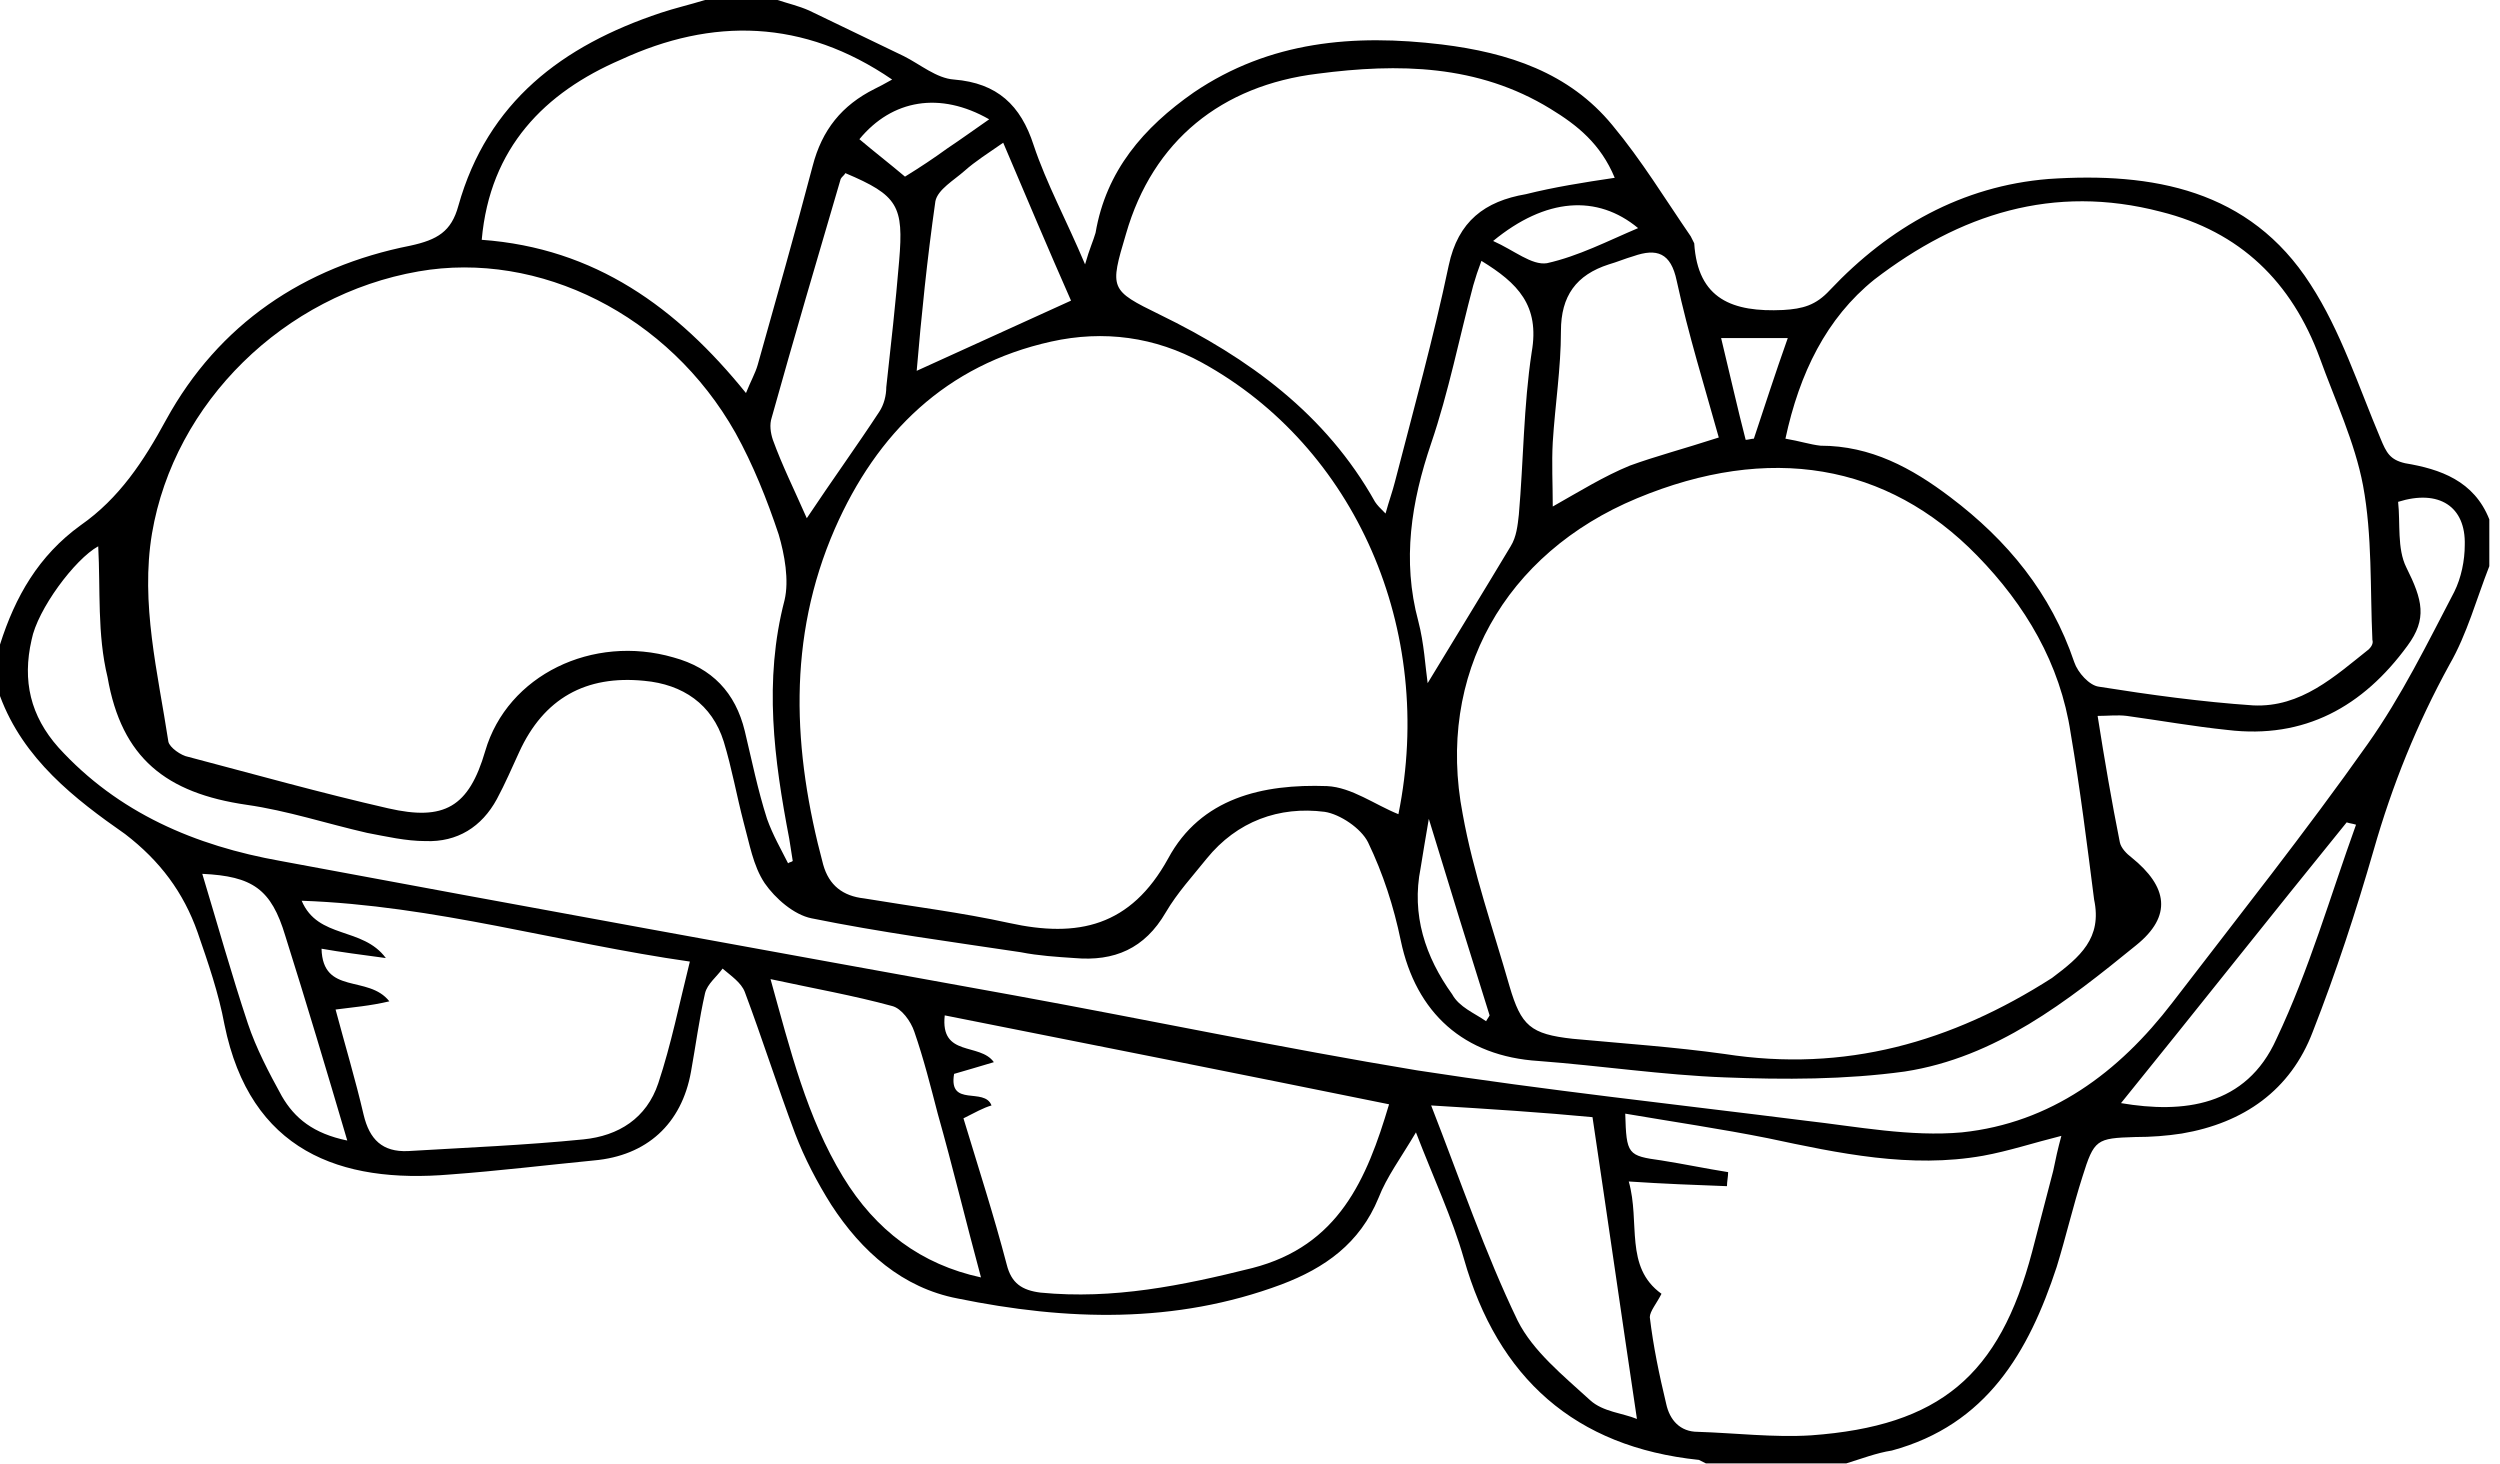
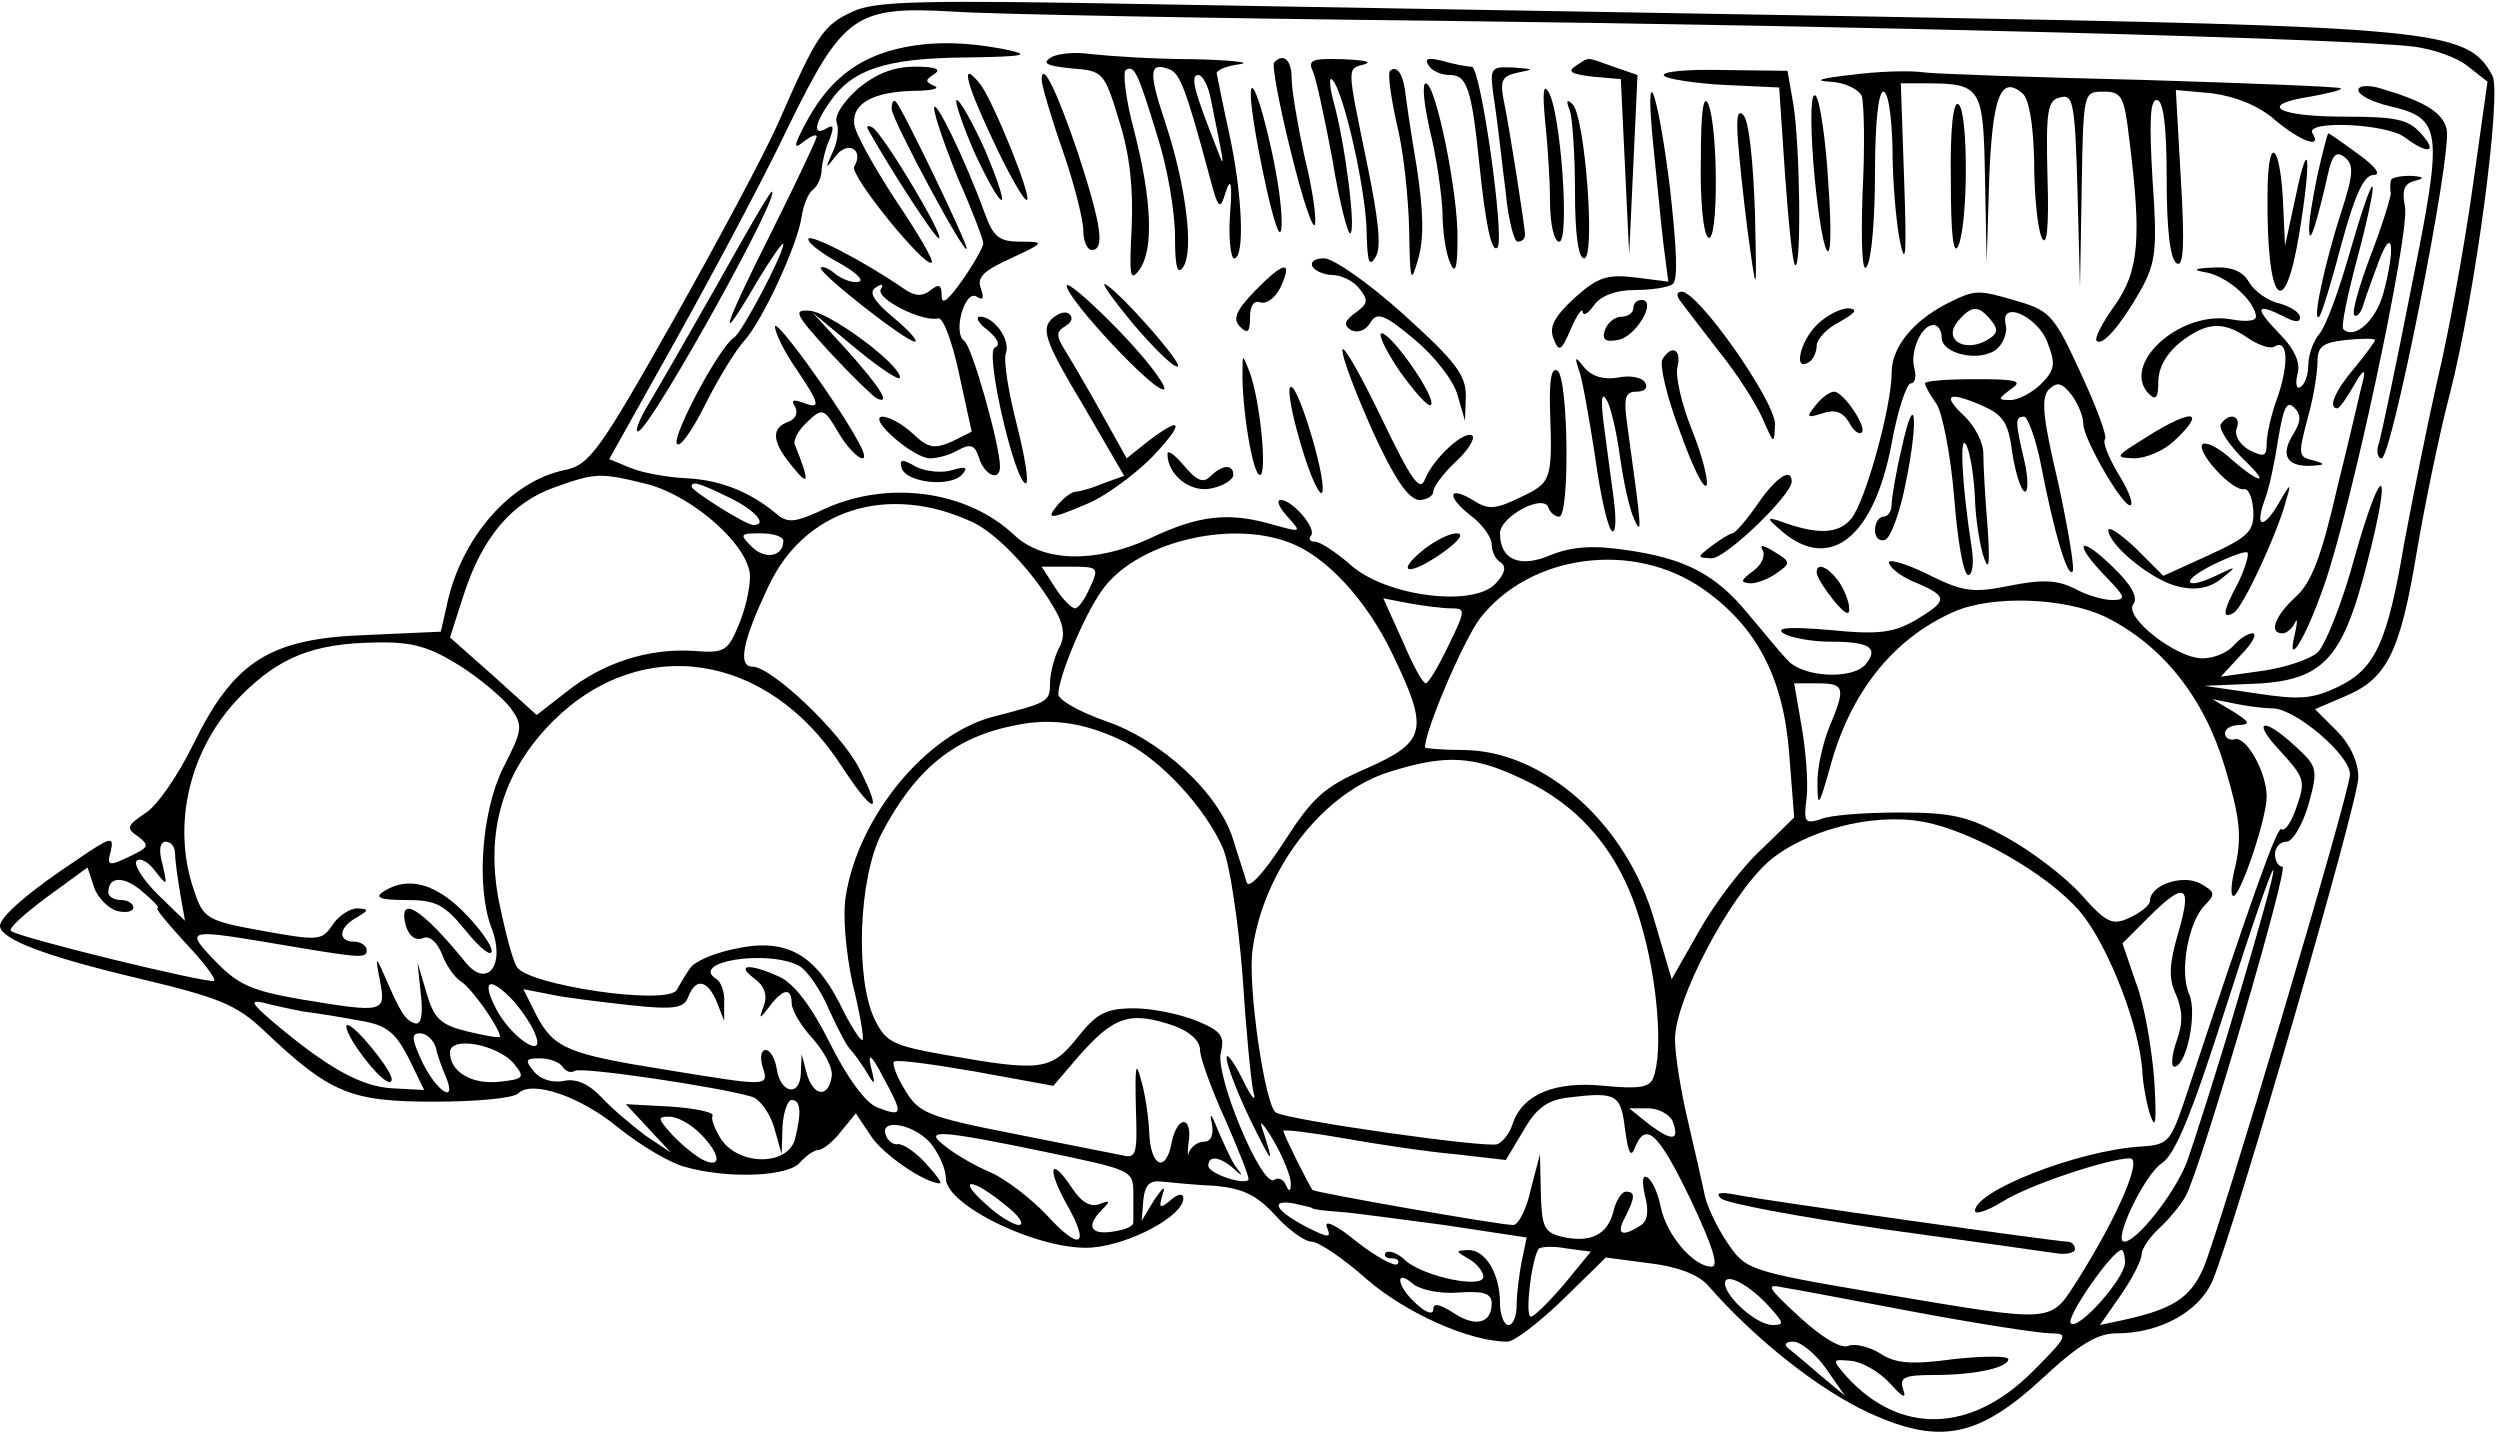
- <svg xmlns="http://www.w3.org/2000/svg" width="205" height="120" viewBox="0 0 205 120" fill="none">
-   <path d="M151.391 120C147.556 120 143.721 120 139.886 120C139.694 119.904 139.502 119.808 139.31 119.712C129.147 118.657 122.819 112.998 120.039 103.213C119.08 99.856 117.546 96.595 116.108 92.854C114.862 94.964 113.711 96.499 113.04 98.225C111.506 101.966 108.629 103.981 105.082 105.324C96.357 108.585 87.441 108.297 78.524 106.475C74.018 105.612 70.662 102.638 68.169 98.801C67.019 96.978 65.964 94.964 65.197 92.95C63.759 89.113 62.512 85.18 61.074 81.343C60.786 80.576 59.924 80 59.252 79.424C58.773 80.096 58.006 80.671 57.814 81.439C57.335 83.549 57.047 85.755 56.664 87.866C55.897 92.182 53.02 94.772 48.706 95.156C44.775 95.54 40.844 96.019 36.913 96.307C27.9 97.074 20.518 94.388 18.409 84.029C17.929 81.439 17.066 78.945 16.203 76.451C15.053 73.189 13.135 70.6 10.259 68.393C6.136 65.516 1.918 62.254 0 57.074C0 55.636 0 54.197 0 52.854C1.246 48.921 3.164 45.564 6.616 43.069C9.78 40.863 11.793 37.794 13.615 34.437C17.929 26.571 24.928 21.87 33.653 20.144C35.858 19.664 37.009 18.993 37.584 16.883C39.981 8.345 46.117 3.741 54.171 1.055C55.322 0.671 56.568 0.384 57.814 0C59.828 0 61.745 0 63.759 0C64.622 0.288 65.484 0.48 66.347 0.863C68.936 2.11 71.525 3.357 74.114 4.604C75.456 5.276 76.798 6.427 78.236 6.523C81.784 6.811 83.701 8.633 84.756 11.895C85.811 15.06 87.441 18.034 88.975 21.679C89.358 20.336 89.646 19.76 89.837 19.089C90.7 14.005 93.768 10.456 97.891 7.578C104.123 3.357 111.026 2.782 118.217 3.645C123.682 4.317 128.668 5.947 132.215 10.264C134.612 13.142 136.53 16.307 138.639 19.377C138.735 19.568 138.831 19.76 138.927 19.952C139.214 24.556 142.091 25.611 146.214 25.42C147.843 25.324 148.898 25.036 150.049 23.789C154.938 18.609 160.883 15.252 167.978 14.676C176.511 14.101 184.469 15.54 189.454 23.309C191.947 27.146 193.385 31.655 195.207 35.971C195.686 37.122 195.974 37.698 197.221 37.986C200.097 38.465 202.877 39.425 204.124 42.59C204.124 43.837 204.124 45.18 204.124 46.427C203.069 49.113 202.302 51.99 200.864 54.484C198.179 59.377 196.166 64.365 194.632 69.736C193.194 74.724 191.564 79.712 189.646 84.604C187.825 89.4 183.989 92.086 178.908 92.95C177.661 93.141 176.415 93.237 175.073 93.237C171.909 93.333 171.717 93.429 170.758 96.499C169.991 98.897 169.416 101.391 168.649 103.885C166.348 110.887 162.896 116.835 155.13 118.945C153.884 119.137 152.637 119.616 151.391 120ZM171.717 73.765C171.142 69.257 170.567 64.652 169.799 60.144C168.937 54.389 166.06 49.592 162.129 45.563C154.747 37.986 145.063 36.355 134.229 40.863C123.395 45.372 117.738 55.348 119.943 66.763C120.806 71.559 122.436 76.163 123.778 80.863C124.737 84.125 125.504 84.796 128.956 85.18C133.078 85.564 137.297 85.851 141.42 86.427C151.295 87.962 160.02 85.468 168.265 80.192C170.567 78.465 172.388 76.93 171.717 73.765ZM114.67 66.763C117.738 51.607 111.122 36.643 98.562 29.736C94.727 27.626 90.509 27.05 86.194 28.01C77.565 29.928 71.908 35.492 68.457 43.357C64.526 52.374 65.005 61.583 67.498 70.887C67.977 72.614 69.128 73.477 70.854 73.669C74.88 74.341 78.811 74.82 82.743 75.683C88.399 76.93 92.714 75.971 95.782 70.408C98.466 65.42 103.548 64.269 108.821 64.46C110.835 64.556 112.752 65.995 114.67 66.763ZM64.622 70.791C64.718 70.695 64.909 70.695 65.005 70.6C64.909 70.024 64.813 69.353 64.718 68.777C63.471 62.254 62.608 55.827 64.334 49.209C64.718 47.578 64.334 45.468 63.855 43.837C62.896 40.959 61.745 38.081 60.307 35.492C54.842 25.803 44.2 20.528 34.324 22.254C23.298 24.173 14.286 32.998 12.464 43.741C11.505 49.496 12.944 55.156 13.806 60.815C13.902 61.295 14.861 61.966 15.436 62.062C20.901 63.501 26.366 65.036 31.831 66.283C36.434 67.338 38.447 66.187 39.789 61.583C41.611 55.348 48.61 51.99 55.226 53.909C58.389 54.772 60.307 56.787 61.074 59.952C61.649 62.35 62.129 64.748 62.896 67.146C63.375 68.489 64.046 69.64 64.622 70.791ZM8.054 44.796C6.136 45.851 3.068 49.976 2.589 52.47C1.822 55.827 2.493 58.705 4.794 61.295C9.684 66.667 16.012 69.353 23.011 70.6C43.049 74.341 63.088 77.986 83.222 81.631C94.248 83.645 105.178 85.947 116.204 87.77C126.75 89.4 137.393 90.552 148.035 91.894C152.254 92.374 156.664 93.237 160.883 92.854C168.17 92.086 173.73 87.962 178.141 82.206C183.51 75.204 189.071 68.201 194.152 61.007C196.933 57.074 199.042 52.758 201.247 48.537C201.823 47.386 202.11 45.947 202.11 44.7C202.206 41.535 200.001 40.096 196.645 41.151C196.837 42.878 196.549 44.988 197.316 46.523C198.659 49.209 199.042 50.743 197.412 52.95C193.769 57.938 188.975 60.623 182.647 59.856C179.867 59.568 177.182 59.089 174.402 58.705C173.635 58.609 172.868 58.705 172.005 58.705C172.58 62.35 173.155 65.707 173.826 69.065C173.922 69.544 174.402 70.024 174.785 70.312C177.757 72.71 178.141 75.108 175.169 77.506C169.512 82.11 163.663 86.715 156.185 87.866C151.295 88.537 146.309 88.537 141.42 88.345C136.338 88.153 131.257 87.386 126.175 87.002C120.039 86.619 116.108 83.07 114.862 77.122C114.286 74.341 113.423 71.655 112.177 69.065C111.602 67.914 109.876 66.763 108.629 66.571C104.89 66.091 101.439 67.338 98.946 70.408C97.795 71.847 96.549 73.189 95.59 74.82C93.864 77.794 91.371 78.849 88.112 78.561C86.674 78.465 85.139 78.369 83.701 78.082C77.949 77.218 72.196 76.451 66.539 75.3C65.101 75.012 63.567 73.669 62.704 72.422C61.745 70.983 61.458 69.161 60.978 67.434C60.403 65.228 60.02 63.022 59.348 60.815C58.389 57.746 55.993 56.115 52.829 55.827C48.035 55.348 44.583 57.266 42.57 61.679C41.995 62.926 41.419 64.269 40.748 65.516C39.502 67.818 37.488 69.065 34.9 68.969C33.27 68.969 31.64 68.585 30.106 68.297C26.75 67.53 23.586 66.475 20.23 65.995C13.615 65.036 9.971 62.158 8.821 55.54C7.958 51.99 8.245 48.345 8.054 44.796ZM146.405 35.971C147.556 36.163 148.419 36.451 149.282 36.547C153.404 36.547 156.76 38.369 159.924 40.767C164.622 44.316 168.17 48.633 170.087 54.293C170.375 55.156 171.334 56.211 172.101 56.307C176.319 56.978 180.538 57.554 184.756 57.842C188.687 58.034 191.468 55.444 194.248 53.237C194.44 53.046 194.632 52.758 194.536 52.47C194.344 48.249 194.536 43.933 193.769 39.808C193.098 36.259 191.468 32.806 190.221 29.352C187.92 23.117 183.702 18.993 177.182 17.362C168.361 15.06 160.691 17.554 153.692 22.926C149.761 26.091 147.556 30.599 146.405 35.971ZM132.407 14.58C131.257 11.799 129.339 10.264 127.134 8.921C121.189 5.276 114.67 5.18 108.054 6.043C100.192 7.002 94.535 11.511 92.33 19.185C90.988 23.693 90.988 23.789 95.111 25.803C102.397 29.352 108.725 33.957 112.752 41.151C112.944 41.439 113.136 41.631 113.615 42.11C113.903 41.055 114.19 40.288 114.382 39.52C115.916 33.573 117.546 27.722 118.793 21.775C119.56 18.13 121.765 16.499 125.12 15.923C127.422 15.348 129.818 14.964 132.407 14.58ZM136.242 106.091C135.859 106.859 135.284 107.53 135.284 108.01C135.571 110.408 136.051 112.71 136.626 115.108C136.913 116.451 137.776 117.41 139.214 117.41C142.283 117.506 145.447 117.89 148.515 117.698C159.061 116.93 163.951 112.806 166.636 102.638C167.211 100.432 167.786 98.225 168.361 96.019C168.553 95.06 168.745 94.197 169.032 93.141C166.731 93.717 164.718 94.388 162.609 94.772C156.664 95.827 150.816 94.58 144.967 93.333C141.132 92.566 137.201 91.99 133.27 91.319C133.366 94.676 133.462 94.772 136.242 95.156C138.064 95.444 139.886 95.827 141.707 96.115C141.707 96.499 141.611 96.882 141.611 97.266C139.023 97.17 136.434 97.074 133.558 96.882C134.516 100.24 133.174 103.885 136.242 106.091ZM79.003 91.703C80.25 95.827 81.496 99.664 82.551 103.693C82.934 105.228 83.797 105.803 85.331 105.995C91.276 106.571 96.932 105.42 102.685 103.981C109.78 102.158 112.081 96.691 113.903 90.552C101.63 88.058 89.55 85.659 77.469 83.261C77.086 86.715 80.346 85.468 81.496 87.098C80.25 87.482 79.195 87.77 78.236 88.058C77.757 90.839 80.729 89.113 81.304 90.647C80.633 90.839 79.962 91.223 79.003 91.703ZM39.502 19.664C48.802 20.336 55.513 25.228 61.17 32.23C61.553 31.271 61.937 30.599 62.129 29.928C63.663 24.46 65.197 19.089 66.635 13.621C67.402 10.648 69.032 8.633 71.717 7.29C72.1 7.098 72.484 6.906 73.155 6.523C65.868 1.535 58.389 1.439 50.911 4.892C44.679 7.578 40.173 12.086 39.502 19.664ZM27.517 82.782C28.284 85.659 29.147 88.537 29.818 91.415C30.297 93.429 31.352 94.484 33.461 94.388C38.255 94.101 43.049 93.909 47.843 93.429C50.719 93.141 53.02 91.703 53.979 88.825C55.034 85.659 55.705 82.302 56.568 78.849C45.83 77.314 35.666 74.245 24.736 73.861C26.079 77.026 29.722 75.971 31.64 78.561C29.53 78.273 27.996 78.082 26.366 77.794C26.462 81.631 30.201 79.904 31.927 82.11C30.297 82.494 28.955 82.59 27.517 82.782ZM117.354 90.647C119.751 96.787 121.765 102.734 124.449 108.297C125.696 110.791 128.189 112.806 130.394 114.82C131.448 115.779 133.078 115.875 134.229 116.355C132.982 108.01 131.832 99.952 130.585 91.607C126.559 91.223 122.148 90.935 117.354 90.647ZM80.441 104.748C79.195 100.144 78.14 95.731 76.894 91.319C76.319 89.113 75.743 86.811 74.976 84.604C74.689 83.741 73.922 82.686 73.155 82.494C69.991 81.631 66.731 81.055 63.183 80.288C64.813 86.139 66.156 91.607 69.128 96.499C71.812 100.911 75.552 103.693 80.441 104.748ZM121.477 21.391C121.189 22.158 120.998 22.734 120.806 23.405C119.655 27.722 118.793 32.134 117.354 36.355C115.724 41.151 114.957 45.947 116.3 50.935C116.779 52.758 116.875 54.676 117.067 56.019C119.272 52.374 121.573 48.633 123.874 44.796C124.353 44.029 124.449 43.069 124.545 42.206C124.929 37.794 124.929 33.285 125.6 28.873C126.271 25.036 124.449 23.213 121.477 21.391ZM140.94 35.875C139.79 31.751 138.447 27.434 137.489 23.022C137.009 20.719 135.859 20.336 133.941 21.007C133.27 21.199 132.599 21.487 131.928 21.679C129.243 22.542 127.997 24.269 127.997 27.146C127.997 30.216 127.517 33.19 127.326 36.259C127.23 37.986 127.326 39.712 127.326 41.535C129.531 40.288 131.544 39.041 133.654 38.178C135.763 37.41 137.968 36.834 140.94 35.875ZM66.156 42.494C68.265 39.328 70.278 36.547 72.1 33.765C72.484 33.189 72.675 32.422 72.675 31.751C73.059 28.297 73.442 24.844 73.73 21.391C74.114 16.883 73.634 16.019 69.32 14.197C69.224 14.389 69.032 14.484 68.936 14.676C67.019 21.199 65.101 27.722 63.279 34.245C63.088 34.82 63.183 35.492 63.375 36.067C64.142 38.178 65.101 40.096 66.156 42.494ZM82.263 11.703C81.017 12.566 79.962 13.237 79.099 14.005C78.236 14.772 76.894 15.54 76.702 16.499C76.031 21.199 75.552 25.899 75.168 30.408C79.387 28.489 83.605 26.571 87.824 24.652C86.002 20.528 84.181 16.211 82.263 11.703ZM193.194 67.626C192.906 67.53 192.714 67.53 192.427 67.434C186.195 75.108 180.058 82.878 173.922 90.456C179.004 91.319 184.181 90.743 186.674 85.18C189.359 79.52 191.084 73.477 193.194 67.626ZM16.587 71.655C17.833 75.779 18.984 79.904 20.326 83.933C20.997 85.947 22.052 87.962 23.107 89.88C24.161 91.703 25.695 92.95 28.476 93.525C26.75 87.674 25.12 82.206 23.394 76.739C22.244 72.902 20.71 71.847 16.587 71.655ZM121.861 83.741C121.956 83.549 122.052 83.453 122.148 83.261C120.518 78.082 118.888 72.806 117.163 67.146C116.875 68.777 116.683 70.024 116.491 71.175C115.724 75.012 116.875 78.465 119.08 81.535C119.655 82.59 120.902 83.07 121.861 83.741ZM74.209 14.484C75.456 13.717 76.606 12.95 77.661 12.182C78.811 11.415 79.866 10.648 81.113 9.784C77.086 7.482 73.155 8.153 70.47 11.415C71.717 12.47 72.963 13.429 74.209 14.484ZM122.436 19.76C124.162 20.528 125.6 21.775 126.846 21.583C129.435 21.007 131.832 19.76 134.325 18.705C130.969 15.923 126.75 16.211 122.436 19.76ZM141.132 27.722C141.899 30.887 142.474 33.477 143.145 36.067C143.337 36.067 143.625 35.971 143.817 35.971C144.68 33.381 145.542 30.695 146.597 27.722C144.775 27.722 143.145 27.722 141.132 27.722Z" fill="black" />
+ <svg xmlns="http://www.w3.org/2000/svg" version="1.0" width="300pt" height="172pt" viewBox="0 0 300 172" preserveAspectRatio="xMidYMid meet">
+   <g transform="translate(0,172) scale(0.1,-0.1)" fill="#000000" stroke="none">
+     <path d="M1023 1706 c-35 -16 -43 -28 -88 -131 -17 -39 -75 -147 -128 -241 -88 -156 -100 -172 -129 -178 -65 -13 -125 -81 -142 -163 l-7 -31 -89 -4 c-116 -4 -159 -31 -208 -131 -18 -37 -44 -75 -58 -83 -22 -15 -23 -18 -8 -28 14 -11 12 -13 -11 -24 -25 -12 -27 -11 -22 7 4 18 0 17 -41 -11 -56 -37 -92 -68 -92 -79 0 -16 56 -37 166 -63 96 -23 117 -31 150 -62 80 -76 104 -86 205 -86 50 0 95 4 101 10 16 16 74 -3 121 -42 25 -20 60 -41 78 -46 52 -15 125 -12 139 5 7 8 17 15 22 15 5 0 18 10 27 22 l18 22 18 -27 c14 -22 65 -57 83 -57 3 0 -5 11 -18 25 -12 13 -27 23 -33 22 -5 -1 -12 4 -14 11 -8 20 32 14 53 -9 10 -12 19 -31 19 -43 0 -33 115 -88 176 -83 46 4 109 38 109 59 0 6 -6 6 -15 -2 -13 -11 -15 -10 -10 6 4 12 1 10 -10 -6 l-15 -25 2 25 c2 19 8 24 23 22 11 -1 39 -4 63 -5 33 -3 50 -11 72 -35 16 -18 36 -32 44 -32 8 0 38 -20 66 -45 46 -40 123 -75 169 -75 8 0 38 23 67 51 l51 50 53 -7 c34 -4 59 -14 70 -27 57 -65 133 -125 194 -153 84 -38 130 -29 207 42 44 41 66 54 89 54 52 0 99 26 115 63 28 67 175 575 175 604 0 19 -10 40 -26 56 l-26 26 35 15 c51 21 67 52 87 173 10 59 28 146 40 191 31 122 62 359 51 381 -30 56 -64 59 -736 71 -302 5 -696 12 -875 15 -273 5 -330 4 -357 -9z m707 -11 c503 -6 1087 -21 1167 -31 23 -3 52 -13 65 -24 l23 -18 -18 -128 c-10 -71 -29 -176 -43 -234 -13 -58 -30 -144 -39 -192 -20 -119 -35 -151 -79 -172 -31 -15 -47 -16 -99 -8 l-62 9 47 2 c95 2 118 25 149 147 30 117 18 123 -15 7 -15 -56 -36 -108 -45 -116 -9 -8 -38 -18 -66 -22 l-50 -7 24 26 c14 14 20 26 14 26 -6 0 -16 -7 -23 -15 -7 -8 -23 -15 -37 -15 -32 0 -95 50 -83 65 6 8 -2 23 -25 45 -41 40 -48 29 -8 -12 24 -25 25 -28 7 -28 -10 0 -31 6 -45 14 -21 10 -38 11 -78 3 -45 -9 -56 -7 -100 15 -27 13 -47 18 -44 12 2 -7 18 -18 34 -24 37 -16 36 -21 -2 -44 -26 -15 -44 -18 -103 -12 -48 4 -66 3 -56 -4 8 -5 33 -10 56 -10 47 0 59 -7 43 -27 -16 -19 -76 -16 -94 5 -9 9 -29 34 -47 55 -39 48 -76 67 -147 77 -40 6 -65 4 -90 -6 -37 -16 -61 -6 -61 26 0 20 52 48 58 31 2 -6 8 -11 13 -11 13 0 11 167 -2 175 -7 5 -10 -10 -9 -46 3 -86 2 -88 -36 -106 -29 -14 -38 -15 -55 -4 -31 19 -34 6 -5 -17 15 -11 26 -27 26 -35 0 -9 5 -19 11 -22 7 -5 5 -13 -6 -25 -26 -29 -130 -16 -173 21 -18 16 -38 29 -44 29 -6 0 -8 3 -5 7 8 8 -22 43 -36 43 -6 0 -2 -9 8 -20 17 -19 17 -19 -16 -10 -54 16 -90 12 -149 -16 -65 -30 -128 -29 -163 4 -56 53 -150 66 -226 32 -38 -18 -46 -18 -60 -6 -30 25 -66 40 -106 42 -22 1 -52 6 -67 12 l-27 11 80 143 c44 79 105 193 134 254 67 137 81 147 200 140 44 -3 307 -8 585 -11z m-953 -556 c56 -15 123 -75 123 -111 0 -14 -6 -41 -14 -59 -13 -31 -17 -33 -55 -30 -53 3 -107 -14 -151 -49 l-36 -28 -52 47 -52 46 17 53 c22 67 57 109 108 127 50 18 55 18 112 4z m98 -16 c31 -15 47 -33 29 -33 -9 0 -74 41 -74 46 0 7 8 5 45 -13z m293 -30 c31 -15 77 -65 101 -110 8 -16 9 -29 1 -42 -5 -11 -10 -29 -10 -41 0 -22 -2 -23 -68 -40 -81 -21 -162 -120 -177 -215 -4 -23 0 -67 8 -105 9 -36 14 -66 12 -68 -2 -2 -15 18 -28 45 -31 60 -66 78 -127 64 -24 -5 -47 -15 -52 -23 -5 -7 -12 -19 -16 -26 -12 -19 -180 6 -192 28 -5 8 -14 43 -21 77 -17 85 4 157 65 218 106 105 257 82 345 -53 39 -60 52 -63 22 -4 -22 43 -105 122 -128 122 -18 0 -12 31 19 96 43 93 144 125 246 77z m-228 -22 c0 -19 -22 -23 -38 -7 -15 15 -14 16 11 16 15 0 27 -4 27 -9z m607 -2 c44 -16 93 -69 124 -134 44 -91 41 -105 -31 -137 -51 -22 -65 -35 -99 -88 -24 -37 -42 -57 -45 -49 -2 8 -10 31 -16 51 -17 56 -86 120 -154 143 -31 11 -56 25 -56 32 0 20 31 95 52 124 39 57 152 86 225 58z m497 -56 c64 -45 96 -106 103 -197 l6 -77 -40 -39 c-23 -21 -56 -65 -74 -97 l-33 -58 -20 68 c-33 118 -133 207 -231 207 -25 0 -45 2 -45 3 0 21 46 128 66 155 60 77 184 94 268 35z m-736 2 c-6 -14 -14 -25 -18 -25 -4 0 -15 11 -24 25 l-16 25 35 0 c33 0 34 -1 23 -25z m433 -25 c18 0 18 -2 -3 -45 -12 -25 -24 -45 -27 -45 -4 0 -16 23 -28 51 l-23 51 31 -6 c17 -3 40 -6 50 -6z m785 -10 c69 -34 119 -97 144 -181 18 -60 20 -82 13 -116 -6 -23 -7 -40 -2 -38 10 7 39 94 39 119 0 29 -24 72 -38 69 -7 -2 -12 2 -12 7 0 6 8 10 18 10 13 1 11 4 -8 16 l-25 15 25 -5 c14 -3 35 -6 47 -6 27 0 93 -56 93 -79 0 -22 -156 -546 -176 -593 -16 -36 -37 -49 -96 -62 l-28 -6 25 36 c14 20 25 42 25 49 0 6 9 20 21 31 11 10 26 28 32 39 19 36 124 395 116 395 -5 0 -9 7 -9 15 0 8 6 15 14 15 7 0 19 20 26 44 12 43 11 46 -15 70 -40 37 -54 32 -18 -6 28 -31 30 -35 19 -66 -6 -18 -14 -30 -18 -27 -5 5 -33 -74 -118 -330 -16 -46 -19 -49 -53 -51 -74 -5 -197 -53 -197 -77 0 -5 15 0 33 11 31 20 128 52 153 52 15 0 -14 -68 -61 -143 -36 -56 -24 -55 -240 -19 -159 27 -160 28 -183 62 -12 18 -25 45 -27 59 -3 14 -12 54 -20 88 -8 34 -15 77 -15 96 0 47 64 169 111 212 43 38 125 60 186 49 58 -10 151 -63 189 -108 34 -40 73 -141 75 -195 1 -14 5 -37 10 -51 6 -17 7 -3 4 45 -3 38 -12 91 -22 116 l-16 47 31 31 c44 44 53 40 36 -18 -11 -38 -12 -55 -3 -74 8 -19 9 -34 1 -56 -6 -17 -7 -31 -3 -31 15 0 28 65 18 87 -12 27 -1 87 19 107 13 13 12 16 -6 26 -21 11 -60 -2 -60 -21 0 -5 -11 -14 -24 -20 -21 -10 -28 -7 -59 28 -20 22 -60 52 -89 68 -45 25 -64 30 -128 30 -41 0 -84 -3 -95 -8 -19 -6 -21 -4 -17 26 2 18 -1 56 -6 85 l-9 52 28 0 c33 0 34 -5 14 -53 -8 -20 -15 -51 -14 -69 0 -28 2 -25 15 21 24 90 76 155 149 187 46 20 132 17 181 -6z m-1974 -59 c25 -16 52 -39 61 -51 15 -21 14 -26 -9 -71 -26 -52 -33 -144 -14 -193 17 -45 -6 -73 -32 -40 -52 64 -81 82 -71 43 4 -12 11 -18 20 -15 8 4 17 -4 23 -18 5 -14 15 -28 22 -33 13 -7 48 -57 48 -67 0 -2 -17 1 -38 6 -33 8 -41 15 -50 46 l-11 37 4 -38 c3 -26 0 -37 -7 -35 -12 4 -17 12 -37 58 -10 23 -11 23 -5 -7 7 -38 6 -39 -96 -22 -57 10 -74 17 -101 45 -37 38 -34 39 57 24 118 -20 124 -21 124 -10 0 5 -7 10 -15 10 -20 0 -19 17 3 29 15 9 15 10 1 11 -9 0 -23 -9 -30 -20 -13 -19 -17 -19 -84 -7 -67 12 -71 15 -82 48 -28 80 -5 173 57 235 46 46 87 62 161 63 44 1 64 -5 101 -28z m799 -92 c43 -22 96 -79 117 -128 8 -20 18 -88 23 -151 4 -63 10 -126 13 -140 4 -14 -2 -8 -13 15 -11 22 -20 33 -19 25 0 -8 13 -42 29 -75 27 -55 29 -56 13 -7 -3 9 4 1 15 -18 11 -19 20 -42 20 -50 0 -10 -2 -11 -6 -2 -2 6 -9 10 -14 6 -15 -9 -71 125 -64 153 5 20 0 26 -29 38 -20 8 -53 15 -75 15 -34 0 -45 -6 -68 -35 -32 -40 -44 -41 -158 -21 -62 11 -72 15 -85 42 -24 48 -20 170 8 224 41 78 88 116 162 130 44 9 85 2 131 -21z m474 -43 c72 -33 120 -90 144 -174 20 -67 27 -154 15 -185 -4 -12 -17 -14 -59 -10 -59 6 -98 -10 -110 -46 -3 -10 -11 -21 -18 -24 -13 -5 -252 29 -266 38 -13 8 -34 152 -28 195 13 96 84 189 165 214 67 21 100 19 157 -8z m-1615 -90 c0 -7 3 -29 6 -47 l6 -34 -33 32 c-18 18 -29 36 -25 40 4 4 14 -1 22 -12 15 -19 15 -19 9 8 -5 17 -3 27 4 27 6 0 11 -6 11 -14z m-70 -69 c11 -3 20 -1 20 4 0 5 -7 9 -15 9 -8 0 -15 4 -15 9 0 20 19 20 41 1 13 -11 21 -19 18 -20 -3 0 12 -18 33 -41 22 -23 37 -43 35 -46 -5 -4 -236 52 -244 60 -3 3 17 21 44 41 l48 35 8 -24 c4 -12 17 -25 27 -28z m2545 -108 c-25 -85 -53 -172 -61 -194 -15 -38 -60 -95 -75 -95 -14 0 24 80 45 94 16 10 36 59 76 184 30 94 56 170 58 168 2 -2 -18 -73 -43 -157z m-1726 42 c10 -6 26 -29 36 -53 11 -24 22 -45 26 -48 3 -3 11 -14 18 -25 11 -19 12 -18 6 5 -4 18 1 14 15 -13 24 -44 24 -48 -7 -36 -14 5 -36 35 -57 77 -22 44 -43 72 -61 80 -35 16 -53 15 -30 -2 12 -9 16 -19 12 -32 -7 -18 -6 -18 7 -1 16 21 26 22 26 3 0 -8 11 -27 25 -42 14 -16 25 -36 23 -46 -4 -26 -22 -24 -30 4 l-6 23 -1 -23 c-1 -29 -25 -24 -29 6 -2 12 -8 22 -13 22 -6 0 -7 -9 -4 -20 8 -24 8 -24 -114 -4 -120 19 -136 26 -157 65 l-16 32 31 -6 c17 -4 60 -9 95 -13 55 -6 67 -4 72 10 9 23 23 20 34 -6 l9 -23 0 22 c1 12 -4 25 -9 28 -34 21 61 36 99 16z m-342 -43 c11 -13 23 -31 26 -41 11 -29 -30 -2 -48 33 -18 35 -7 39 22 8z m-252 -12 c17 -2 47 -7 68 -11 30 -5 41 -13 57 -44 l19 -39 -38 2 c-38 2 -79 25 -146 82 -23 20 -25 24 -10 21 11 -3 34 -8 50 -11z m1044 -17 c19 -7 31 -18 31 -29 0 -9 14 -48 31 -85 16 -37 29 -69 27 -71 -7 -6 -48 8 -48 17 0 13 14 11 30 -3 12 -11 12 -10 3 2 -6 8 -15 29 -22 45 -7 18 -10 21 -7 8 3 -15 -1 -23 -9 -23 -8 0 -15 -6 -18 -12 -2 -7 -2 -3 -1 9 6 34 -13 36 -20 2 -7 -38 -26 -29 -27 14 -1 18 -5 46 -10 62 -6 23 -7 15 -6 -33 2 -58 1 -63 -18 -58 -11 2 -70 14 -131 26 -102 20 -112 25 -128 52 -10 16 -16 32 -13 34 2 3 46 -3 98 -12 l93 -17 30 35 c43 49 62 55 115 37z m-886 -26 c2 -10 8 -26 12 -35 14 -34 -11 -18 -28 17 -13 28 -14 35 -3 35 8 0 16 -8 19 -17z m95 -21 c12 -15 10 -17 -18 -20 -34 -4 -60 12 -60 35 0 21 60 9 78 -15z m57 -2 c4 -6 10 -8 15 -5 8 5 171 -19 212 -31 10 -3 22 -20 27 -37 l9 -32 1 33 c1 17 6 32 11 32 11 0 12 -15 4 -47 -9 -32 -66 -32 -88 -1 -8 12 -13 25 -11 29 3 4 -20 9 -49 11 l-55 3 27 -29 27 -29 -30 20 c-16 12 -40 32 -53 46 -15 16 -30 23 -45 20 -14 -3 -29 2 -36 11 -12 14 -10 16 7 16 12 0 24 -5 27 -10z m1275 -75 c4 -29 7 -35 12 -22 13 32 28 18 67 -63 26 -55 34 -80 25 -80 -22 0 -54 38 -61 71 -3 16 -10 32 -16 36 -6 4 -7 -4 -3 -22 5 -19 3 -31 -6 -36 -22 -14 -29 -10 -18 10 12 24 13 31 1 31 -5 0 -12 -11 -15 -24 -7 -28 -28 -38 -62 -30 -21 5 -24 12 -25 53 l-1 46 -11 -42 c-5 -24 -15 -43 -21 -43 -17 0 -238 39 -241 42 -4 5 -35 67 -35 71 0 2 33 -2 73 -9 39 -7 99 -16 133 -19 l61 -7 21 35 c15 27 29 37 54 40 58 7 63 4 68 -38z m57 10 c9 -24 0 -25 -27 -5 l-25 20 23 0 c12 0 25 -7 29 -15z m-1167 -15 c25 -25 27 -44 2 -31 -9 5 -26 19 -36 30 -17 19 -17 21 -3 21 10 0 26 -9 37 -20z m413 -22 c105 -22 107 -22 107 -50 0 -15 0 -31 0 -35 0 -5 -11 -9 -25 -11 -27 -4 -32 7 -12 27 10 10 9 11 -4 6 -11 -4 -22 3 -33 20 -26 39 -30 23 -6 -20 29 -51 16 -57 -24 -13 -19 20 -49 43 -67 51 -19 8 -43 22 -54 31 -28 21 -12 21 118 -6z m-48 -63 c17 -13 25 -24 18 -25 -7 0 -25 11 -40 25 -36 32 -17 32 22 0z m370 -5 c0 -1 14 -3 30 -4 17 -1 74 -9 128 -16 l99 -15 -6 -29 c-3 -15 -6 -39 -6 -52 0 -13 -4 -24 -10 -24 -5 0 -10 12 -10 26 0 35 -17 64 -38 64 -16 -1 -16 -1 1 -11 9 -5 17 -15 17 -21 0 -15 -71 0 -93 19 -9 9 -20 13 -24 10 -3 -4 0 -7 7 -7 7 0 10 -3 7 -7 -4 -3 -26 9 -49 27 -23 19 -39 27 -36 18 6 -14 3 -14 -23 -1 -37 19 -47 34 -17 29 13 -3 23 -5 23 -6z m302 -91 c-18 -21 -36 -39 -40 -39 -7 0 0 65 9 81 2 3 17 4 33 1 l30 -4 -32 -39z m673 26 c0 -19 -56 -82 -65 -73 -7 6 50 88 61 88 2 0 4 -7 4 -15z m-799 -36 c29 2 39 -1 39 -13 0 -24 -19 -29 -45 -12 -17 11 -25 13 -25 5 0 -7 -8 -5 -20 6 -24 21 -27 44 -4 24 9 -7 33 -12 55 -10z m373 -18 c17 -19 17 -21 3 -21 -19 0 -57 34 -57 50 0 14 30 -2 54 -29z m177 -6 c75 -14 147 -25 160 -25 22 0 20 -4 -22 -46 -74 -74 -159 -76 -223 -6 -18 21 -18 21 5 19 13 -1 34 -13 47 -27 15 -17 20 -19 16 -8 -5 15 0 18 37 18 50 0 89 9 89 19 0 4 -30 4 -66 0 -51 -7 -70 -5 -88 7 -13 8 -30 12 -38 9 -9 -4 -33 11 -59 35 -38 35 -41 40 -19 35 14 -2 86 -16 161 -30z m-110 -67 l23 -33 -30 25 c-16 14 -33 28 -38 32 -6 5 -3 8 6 8 9 0 27 -15 39 -32z" />
+     <path d="M1075 1661 c-47 -12 -79 -37 -105 -83 -17 -31 -19 -39 -7 -29 9 7 17 11 17 7 0 -3 -25 -56 -55 -116 -59 -117 -66 -143 -16 -57 17 28 31 48 31 44 0 -12 -49 -105 -59 -112 -17 -10 -73 -115 -69 -127 3 -7 18 14 34 46 16 32 37 66 47 77 22 24 64 115 69 149 2 14 8 28 13 32 6 4 11 15 11 25 1 10 5 27 10 37 5 14 4 17 -4 12 -17 -10 -15 5 4 32 27 39 67 52 161 53 74 1 82 3 48 10 -48 9 -89 10 -130 0z" />
+     <path d="M1261 1651 c-11 -7 -5 -10 24 -13 39 -3 40 -4 58 -63 13 -41 17 -81 15 -128 -3 -58 -2 -66 9 -51 18 24 15 85 -6 167 -10 37 -14 70 -10 73 10 6 14 -1 38 -80 12 -37 21 -91 21 -120 0 -37 3 -47 10 -36 13 19 3 99 -22 174 -20 60 -19 72 5 63 13 -5 20 -23 48 -127 11 -42 13 -43 20 -20 6 18 8 10 5 -27 -2 -29 1 -53 5 -53 13 0 10 77 -6 150 -8 36 -14 68 -15 72 0 4 12 9 28 11 15 2 -11 5 -58 6 -47 0 -101 4 -120 6 -19 3 -41 1 -49 -4z m192 -50 c18 -89 18 -88 4 -51 -24 61 -29 80 -19 80 5 0 12 -13 15 -29z" />
+     <path d="M1529 1645 c-3 -2 6 -51 20 -107 14 -57 27 -96 29 -87 2 9 -4 47 -13 83 -8 37 -15 78 -15 92 0 22 -10 31 -21 19z" />
+     <path d="M1576 1633 c4 -10 14 -57 23 -105 8 -49 18 -88 21 -88 8 0 -6 110 -20 159 -5 19 -5 30 -1 25 14 -15 41 -136 41 -185 1 -34 3 -40 11 -27 7 12 3 46 -11 114 -24 117 -24 111 -2 117 9 3 -3 5 -27 6 -38 1 -42 -1 -35 -16z" />
+     <path d="M1714 1642 c4 -7 15 -12 26 -12 20 0 26 -16 35 -105 8 -77 15 -109 22 -102 9 10 -20 217 -31 217 -6 0 -22 3 -35 7 -17 4 -22 3 -17 -5z" />
+     <path d="M1891 1641 c-11 -7 -5 -10 20 -13 l34 -3 5 -105 5 -105 5 107 5 108 -29 10 c-34 12 -28 12 -45 1z" />
+     <path d="M1030 1614 c-18 -16 -29 -33 -26 -41 3 -8 1 -24 -5 -36 -9 -20 -9 -21 4 -4 15 19 34 7 22 -13 -6 -10 86 -123 93 -115 3 2 -17 36 -44 76 -26 40 -49 81 -49 91 -2 24 23 38 72 39 21 0 32 3 24 6 -11 5 -11 7 0 14 9 6 2 9 -23 9 -25 0 -46 -8 -68 -26z" />
+     <path d="M1668 1635 c-3 -3 1 -31 8 -63 8 -31 14 -88 15 -127 1 -64 2 -67 11 -35 7 24 6 58 -2 110 -7 41 -13 83 -14 92 -3 20 -10 30 -18 23z" />
+     <path d="M1794 1593 c4 -27 9 -74 13 -105 3 -32 10 -58 14 -58 5 0 9 3 9 8 0 10 -19 131 -26 164 -4 22 -1 27 18 31 20 4 19 4 -6 6 -29 1 -29 1 -22 -46z" />
+     <path d="M1997 1629 c4 -4 37 -9 73 -11 l65 -3 7 -104 c4 -56 9 -106 12 -109 8 -8 6 145 -2 193 l-7 40 -78 1 c-43 1 -75 -2 -70 -7z" />
+     <path d="M2220 1630 c-36 -4 -44 -7 -24 -8 18 -1 34 -9 38 -17 3 -9 4 -62 1 -118 -2 -64 0 -96 5 -87 6 8 10 59 10 113 0 58 4 97 10 97 6 0 10 -30 11 -67 0 -38 4 -88 9 -113 7 -33 8 -13 5 73 l-4 117 27 0 c70 0 72 -3 74 -114 l2 -101 3 100 c4 100 14 125 40 103 8 -7 13 -37 14 -82 0 -39 4 -80 9 -91 6 -13 9 11 7 72 -2 80 0 93 15 96 16 5 18 -7 21 -112 l3 -116 2 118 c2 117 2 117 26 117 22 0 25 -5 31 -56 15 -119 12 -159 -17 -200 -15 -21 -25 -40 -22 -43 7 -7 29 19 53 61 18 33 20 48 14 133 -4 69 -3 95 5 95 8 0 12 -30 12 -94 0 -61 4 -97 12 -102 8 -5 10 20 5 101 l-6 107 44 -4 c28 -4 56 -15 75 -32 31 -26 57 -35 45 -16 -10 16 89 12 111 -5 28 -21 40 -18 19 5 -15 17 -31 20 -91 20 -81 0 -106 14 -42 24 22 4 39 8 37 10 -2 2 -107 6 -234 10 -126 3 -246 7 -265 9 -19 3 -60 1 -90 -3z" />
+     <path d="M1190 1555 c19 -41 38 -75 42 -75 8 0 -39 116 -55 138 -25 32 -19 5 13 -63z" />
+     <path d="M1250 1624 c0 -6 11 -44 25 -84 14 -40 25 -84 25 -97 0 -13 5 -23 10 -23 16 0 12 29 -16 115 -25 74 -44 114 -44 89z" />
+     <path d="M1501 1610 c-2 -24 26 -161 34 -168 4 -4 4 18 0 47 -8 59 -32 146 -34 121z" />
+     <path d="M1716 1563 c8 -32 14 -76 15 -98 0 -22 4 -49 9 -60 6 -15 9 -8 9 28 1 54 -26 187 -38 187 -5 0 -2 -26 5 -57z" />
+     <path d="M1854 1576 c3 -27 6 -71 6 -97 0 -28 5 -49 11 -49 13 0 2 157 -13 180 -6 10 -7 -1 -4 -34z" />
+     <path d="M2830 1612 c0 -6 16 -14 36 -19 65 -15 66 -27 28 -216 -18 -92 -36 -177 -39 -188 -4 -10 -2 -19 3 -19 12 0 85 367 78 395 -5 21 -28 34 -83 50 -13 3 -23 2 -23 -3z" />
+     <path d="M1984 1545 c4 -38 9 -91 12 -117 l6 -46 -39 5 c-34 4 -45 1 -73 -24 -25 -23 -31 -35 -26 -49 7 -17 9 -16 21 11 7 17 14 26 14 21 1 -6 7 -2 14 8 8 11 26 18 49 18 19 0 40 3 45 7 7 4 5 43 -3 115 -15 121 -31 161 -20 51z" />
+     <path d="M2041 1528 c-1 -48 3 -90 9 -93 12 -8 12 131 0 160 -6 13 -9 -9 -9 -67z" />
+     <path d="M2176 1525 c4 -50 11 -97 16 -105 5 -9 6 23 2 80 -3 52 -10 99 -15 105 -6 6 -7 -26 -3 -80z" />
+     <path d="M1070 1589 c1 -14 90 -180 90 -167 0 8 -77 168 -85 176 -3 3 -5 -1 -5 -9z" />
+     <path d="M1121 1590 c0 -8 13 -46 29 -85 17 -38 30 -73 30 -77 0 -4 -11 -24 -25 -44 -17 -24 -25 -31 -25 -19 0 13 -3 15 -13 7 -10 -8 -19 -8 -33 2 -48 33 -114 67 -114 59 0 -5 16 -17 36 -28 20 -11 31 -21 25 -23 -7 -2 -18 2 -27 8 -8 7 -16 11 -19 9 -5 -5 102 -89 113 -89 4 1 -8 14 -26 29 -24 20 -30 31 -21 36 7 5 10 4 6 -2 -7 -11 50 -40 69 -35 6 1 17 -29 25 -67 l15 -69 -24 -12 c-21 -9 -28 -8 -47 10 -12 11 -28 20 -36 20 -19 -1 37 -50 57 -50 9 0 24 4 34 10 15 8 20 6 25 -10 7 -21 25 -28 25 -10 0 26 -34 146 -43 151 -14 10 1 62 15 53 8 -5 9 -2 5 10 -5 13 3 21 36 36 41 19 41 20 12 20 -26 0 -33 5 -44 36 -23 63 -60 139 -60 124z" />
+     <path d="M1168 1540 c15 -33 30 -60 34 -60 3 0 -6 27 -20 60 -15 33 -30 60 -34 60 -3 0 6 -27 20 -60z" />
+     <path d="M1884 1587 c3 -10 6 -54 6 -98 0 -50 4 -79 11 -79 14 0 1 171 -14 185 -7 7 -8 4 -3 -8z" />
+     <path d="M2341 1503 c0 -64 3 -91 9 -78 12 28 12 163 0 170 -6 4 -10 -29 -9 -92z" />
+     <path d="M2087 1534 c3 -32 9 -86 14 -119 7 -50 7 -42 5 48 -2 61 -7 112 -14 119 -8 8 -9 -5 -5 -48z" />
+     <path d="M1042 1564 c28 -50 82 -133 85 -130 5 5 -67 125 -80 133 -5 3 -8 2 -5 -3z" />
+     <path d="M2781 1510 c-6 -28 -11 -59 -10 -68 1 -16 9 10 23 71 5 22 10 26 20 18 11 -9 10 -21 -5 -67 -19 -59 -35 -132 -26 -124 3 3 15 42 27 88 16 59 27 82 38 82 10 0 3 10 -18 25 -19 14 -35 25 -36 25 -1 0 -7 -23 -13 -50z" />
+     <path d="M2721 1485 c-1 -129 20 -154 38 -46 15 91 12 123 -4 46 l-13 -60 -2 45 c-3 80 -19 92 -19 15z" />
+     <path d="M2869 1503 c-1 -5 -1 -11 0 -15 0 -4 -10 -38 -24 -74 -14 -37 -23 -69 -20 -72 2 -3 7 1 10 9 2 8 11 32 19 54 17 46 21 19 6 -37 -9 -33 -35 -56 -48 -43 -3 3 5 41 17 86 12 45 20 83 18 85 -2 3 -14 -33 -27 -78 -13 -46 -29 -90 -37 -99 -7 -8 -13 -25 -13 -37 0 -11 -4 -23 -9 -26 -5 -4 -7 3 -4 15 4 13 -3 30 -23 50 -29 30 -27 36 7 19 13 -7 19 -7 19 -1 0 6 -11 13 -25 17 -14 3 -30 15 -36 25 -7 13 -20 19 -42 18 -25 -1 -27 -3 -9 -6 24 -5 55 -31 59 -51 2 -7 -9 -9 -31 -5 -61 10 -132 -55 -97 -90 8 -8 11 -4 11 15 0 17 10 34 26 47 32 25 52 26 82 5 12 -8 26 -13 31 -10 16 10 18 -18 5 -58 -8 -21 -14 -47 -14 -58 0 -16 -3 -17 -21 -8 -12 7 -18 18 -15 26 6 15 -9 20 -19 5 -3 -5 9 -24 27 -42 35 -33 19 -30 -19 4 -13 11 -26 17 -30 14 -8 -9 36 -57 50 -54 5 1 10 -10 11 -26 1 -24 -5 -31 -53 -53 l-55 -25 -33 33 c-18 17 -33 27 -33 22 0 -18 54 -62 85 -68 21 -5 37 -1 50 9 20 16 19 16 -2 6 -40 -20 -49 -10 -10 10 22 11 41 18 44 16 2 -3 -3 -19 -11 -36 -19 -35 -20 -45 -5 -36 11 7 53 97 63 137 6 19 4 18 -9 -5 -19 -33 -30 -31 -17 4 5 13 12 46 16 73 6 36 10 46 19 37 9 -9 8 -17 -1 -32 -16 -25 -8 -39 21 -38 17 1 18 2 5 6 -21 5 -21 5 -7 58 6 22 10 50 10 61 0 18 6 23 34 26 19 2 35 2 35 0 0 -2 -11 -17 -25 -34 -23 -27 -32 -48 -20 -48 2 0 11 12 20 28 10 18 14 20 11 7 -3 -11 -16 -69 -31 -129 -19 -83 -31 -115 -50 -132 -25 -23 -33 -44 -16 -44 5 0 12 6 15 13 3 6 3 1 0 -13 -11 -44 12 -8 34 55 32 88 104 425 98 457 -4 20 -1 28 12 31 12 3 11 5 -5 6 -13 0 -24 -2 -24 -6z" />
+     <path d="M861 1379 c-34 -60 -72 -126 -84 -146 -12 -20 -16 -34 -10 -30 19 12 172 287 159 287 -2 0 -31 -50 -65 -111z" />
+     <path d="M1575 1400 c3 -5 14 -10 24 -10 10 0 25 -7 32 -16 11 -14 11 -18 -4 -29 -14 -10 -15 -15 -6 -21 8 -4 17 -1 23 8 8 14 16 12 53 -19 24 -20 47 -49 52 -67 l9 -31 1 30 c0 25 -12 41 -75 98 -41 37 -84 67 -95 67 -11 0 -17 -4 -14 -10z" />
+     <path d="M1505 1370 c-22 -23 -26 -33 -17 -42 9 -9 12 -7 12 11 0 15 5 21 13 18 7 -2 18 6 24 19 15 33 3 30 -32 -6z" />
+     <path d="M1280 1377 c1 -17 109 -132 117 -124 3 4 -21 36 -55 71 -34 35 -62 59 -62 53z" />
+     <path d="M1360 1331 c24 -28 47 -51 53 -51 10 0 -71 92 -87 99 -5 2 10 -19 34 -48z" />
+     <path d="M2017 1358 c5 -7 26 -34 46 -60 21 -26 44 -62 52 -80 14 -32 14 -32 15 -7 0 28 -92 159 -112 159 -6 0 -7 -5 -1 -12z" />
+     <path d="M2335 1355 c-40 -21 -65 -52 -65 -82 0 -41 -32 -157 -49 -176 -15 -18 -41 -19 -86 -2 -16 5 -15 3 5 -14 57 -47 109 -5 130 107 7 39 18 72 23 72 5 0 7 8 4 19 -5 20 9 51 23 51 6 0 10 -7 10 -15 0 -20 46 -30 66 -14 8 7 13 20 11 29 -8 31 38 11 50 -21 10 -26 9 -33 -8 -50 -10 -10 -27 -19 -36 -19 -16 0 -16 1 0 13 15 10 8 12 -43 12 -33 0 -60 -2 -60 -5 0 -3 6 -14 14 -25 7 -11 17 -62 21 -112 4 -51 11 -93 17 -93 5 0 7 15 4 33 -12 76 -15 142 -6 122 5 -11 9 -40 10 -65 1 -25 6 -56 11 -70 6 -17 7 -5 4 39 -3 35 -5 74 -5 87 0 13 -10 32 -22 44 -28 26 -21 31 19 14 27 -12 33 -20 38 -59 4 -25 11 -45 15 -45 4 0 4 17 -1 38 -11 47 -11 52 0 52 4 0 14 -26 20 -57 16 -83 32 -136 38 -129 3 3 -5 50 -17 106 -19 80 -21 103 -11 113 10 9 15 8 27 -7 8 -11 14 -26 14 -35 0 -18 50 -104 57 -97 3 3 -4 20 -16 39 -11 19 -18 36 -15 40 3 3 -10 38 -29 79 -31 68 -37 75 -74 86 -51 15 -52 15 -88 -3z m54 -19 c10 -12 8 -17 -6 -25 -27 -14 -51 2 -34 23 17 20 25 20 40 2z" />
+     <path d="M1960 1350 c0 -5 -6 -10 -14 -10 -8 0 -17 -7 -20 -16 -4 -11 0 -15 15 -12 22 3 48 48 29 48 -6 0 -10 -4 -10 -10z" />
+     <path d="M996 1297 c27 -29 52 -53 56 -55 17 -8 6 11 -34 56 l-43 47 53 -44 c28 -23 52 -39 52 -34 0 16 -84 78 -108 80 -21 2 -18 -4 24 -50z" />
+     <path d="M1260 1335 c-10 -12 -3 -30 39 -100 l50 -86 -25 -9 c-14 -6 -29 -10 -33 -10 -5 0 -14 -7 -21 -15 -16 -19 -11 -19 36 1 21 9 55 34 76 55 40 42 38 52 -5 19 l-25 -20 -29 52 c-16 29 -36 63 -44 76 -12 19 -12 24 0 31 8 5 9 11 3 15 -5 3 -15 -1 -22 -9z" />
+     <path d="M2180 1330 c-20 -20 -28 -56 -10 -45 6 3 10 13 10 20 0 8 12 21 28 29 19 11 22 15 10 16 -10 0 -27 -9 -38 -20z" />
+     <path d="M930 1328 c0 -7 11 -30 25 -50 29 -43 31 -50 8 -41 -11 4 -14 3 -9 -5 4 -7 1 -15 -8 -18 -21 -8 -20 -24 5 -54 20 -25 21 -19 3 26 -3 5 4 18 15 28 18 17 20 16 37 -13 19 -32 42 -44 25 -13 -25 47 -101 152 -101 140z" />
+     <path d="M1185 1324 c12 -10 16 -18 9 -21 -13 -4 24 -163 37 -163 4 0 -1 32 -11 71 -10 39 -16 77 -13 85 6 16 -14 44 -31 44 -6 0 -2 -8 9 -16z" />
+     <path d="M1680 1274 c18 -25 34 -43 37 -40 8 7 -47 86 -59 86 -5 0 5 -21 22 -46z" />
+     <path d="M1611 1300 c-1 -8 16 -52 36 -97 26 -57 43 -82 56 -83 9 0 17 5 17 10 0 6 12 22 27 36 14 13 23 27 20 31 -9 8 -47 -27 -57 -52 -6 -16 -16 -2 -53 75 -25 52 -46 88 -46 80z" />
+     <path d="M1995 1289 c-4 -6 5 -45 21 -87 15 -42 29 -71 32 -64 2 7 -6 37 -18 67 -12 30 -20 64 -17 75 5 21 -7 27 -18 9z" />
+     <path d="M1491 1275 c-1 -43 12 -125 21 -125 9 0 0 92 -13 125 -8 20 -8 20 -8 0z" />
+     <path d="M1895 1275 c4 -11 12 -57 19 -102 6 -45 15 -85 20 -90 5 -4 6 13 2 42 -4 28 -9 68 -12 90 -3 26 -2 35 4 25 5 -8 12 -39 16 -68 4 -29 11 -62 17 -75 10 -22 9 -12 -8 111 -5 35 -3 42 11 42 10 0 14 5 10 11 -3 6 -18 9 -32 6 -17 -3 -31 1 -40 11 -12 15 -13 15 -7 -3z" />
+     <path d="M1548 1255 c-3 -6 4 -39 15 -75 11 -36 22 -58 24 -50 4 20 -32 137 -39 125z" />
+     <path d="M2179 1234 c-12 -15 -11 -16 8 -10 15 5 24 2 32 -11 5 -10 12 -15 15 -12 7 6 -22 49 -33 49 -5 0 -15 -7 -22 -16z" />
+     <path d="M2282 1182 c-7 -29 -12 -60 -12 -67 0 -8 -4 -15 -10 -15 -5 0 -10 -7 -10 -16 0 -9 5 -14 12 -12 7 3 18 33 25 69 16 78 11 115 -5 41z" />
+     <path d="M2575 1195 c-37 -23 -38 -24 -14 -25 14 0 35 9 47 20 41 38 24 41 -33 5z" />
+     <path d="M1401 1175 c0 -25 28 -47 53 -41 15 3 26 11 26 16 0 13 -13 13 -28 -2 -8 -8 -16 -5 -31 13 -11 13 -20 20 -20 14z" />
+     <path d="M1082 1158 c6 -17 57 -23 72 -8 8 9 6 11 -11 6 -12 -4 -32 -2 -44 4 -17 10 -20 9 -17 -2z" />
+     <path d="M2109 1115 c-13 -19 -27 -35 -30 -35 -3 0 -14 -7 -25 -15 -18 -14 -18 -14 0 -15 17 0 96 76 96 92 0 18 -19 5 -41 -27z" />
+     <path d="M1709 1061 c-36 -29 -19 -33 21 -5 20 14 28 24 18 24 -9 0 -26 -9 -39 -19z" />
+     <path d="M2115 1060 c4 -6 -1 -18 -11 -25 -16 -12 -16 -14 -3 -15 8 0 23 6 32 13 16 11 16 13 -4 25 -13 8 -18 9 -14 2z" />
+     <path d="M2180 1033 c0 -5 9 -19 20 -33 13 -16 20 -20 19 -10 0 8 -6 23 -13 33 -14 18 -26 22 -26 10z" />
+     <path d="M2065 282 c6 -6 93 -22 195 -37 102 -14 195 -27 208 -29 12 -2 22 1 22 5 0 5 -4 9 -9 9 -13 0 -361 49 -396 56 -21 4 -27 3 -20 -4z" />
+     <path d="M460 650 c-11 -7 -4 -10 27 -10 36 0 46 -5 72 -37 17 -21 31 -32 31 -24 0 7 -15 28 -34 47 -34 34 -67 43 -96 24z" />
+     <path d="M430 460 c21 -30 40 -46 40 -35 0 11 -44 65 -53 65 -4 0 1 -13 13 -30z" />
+   </g>
</svg>
